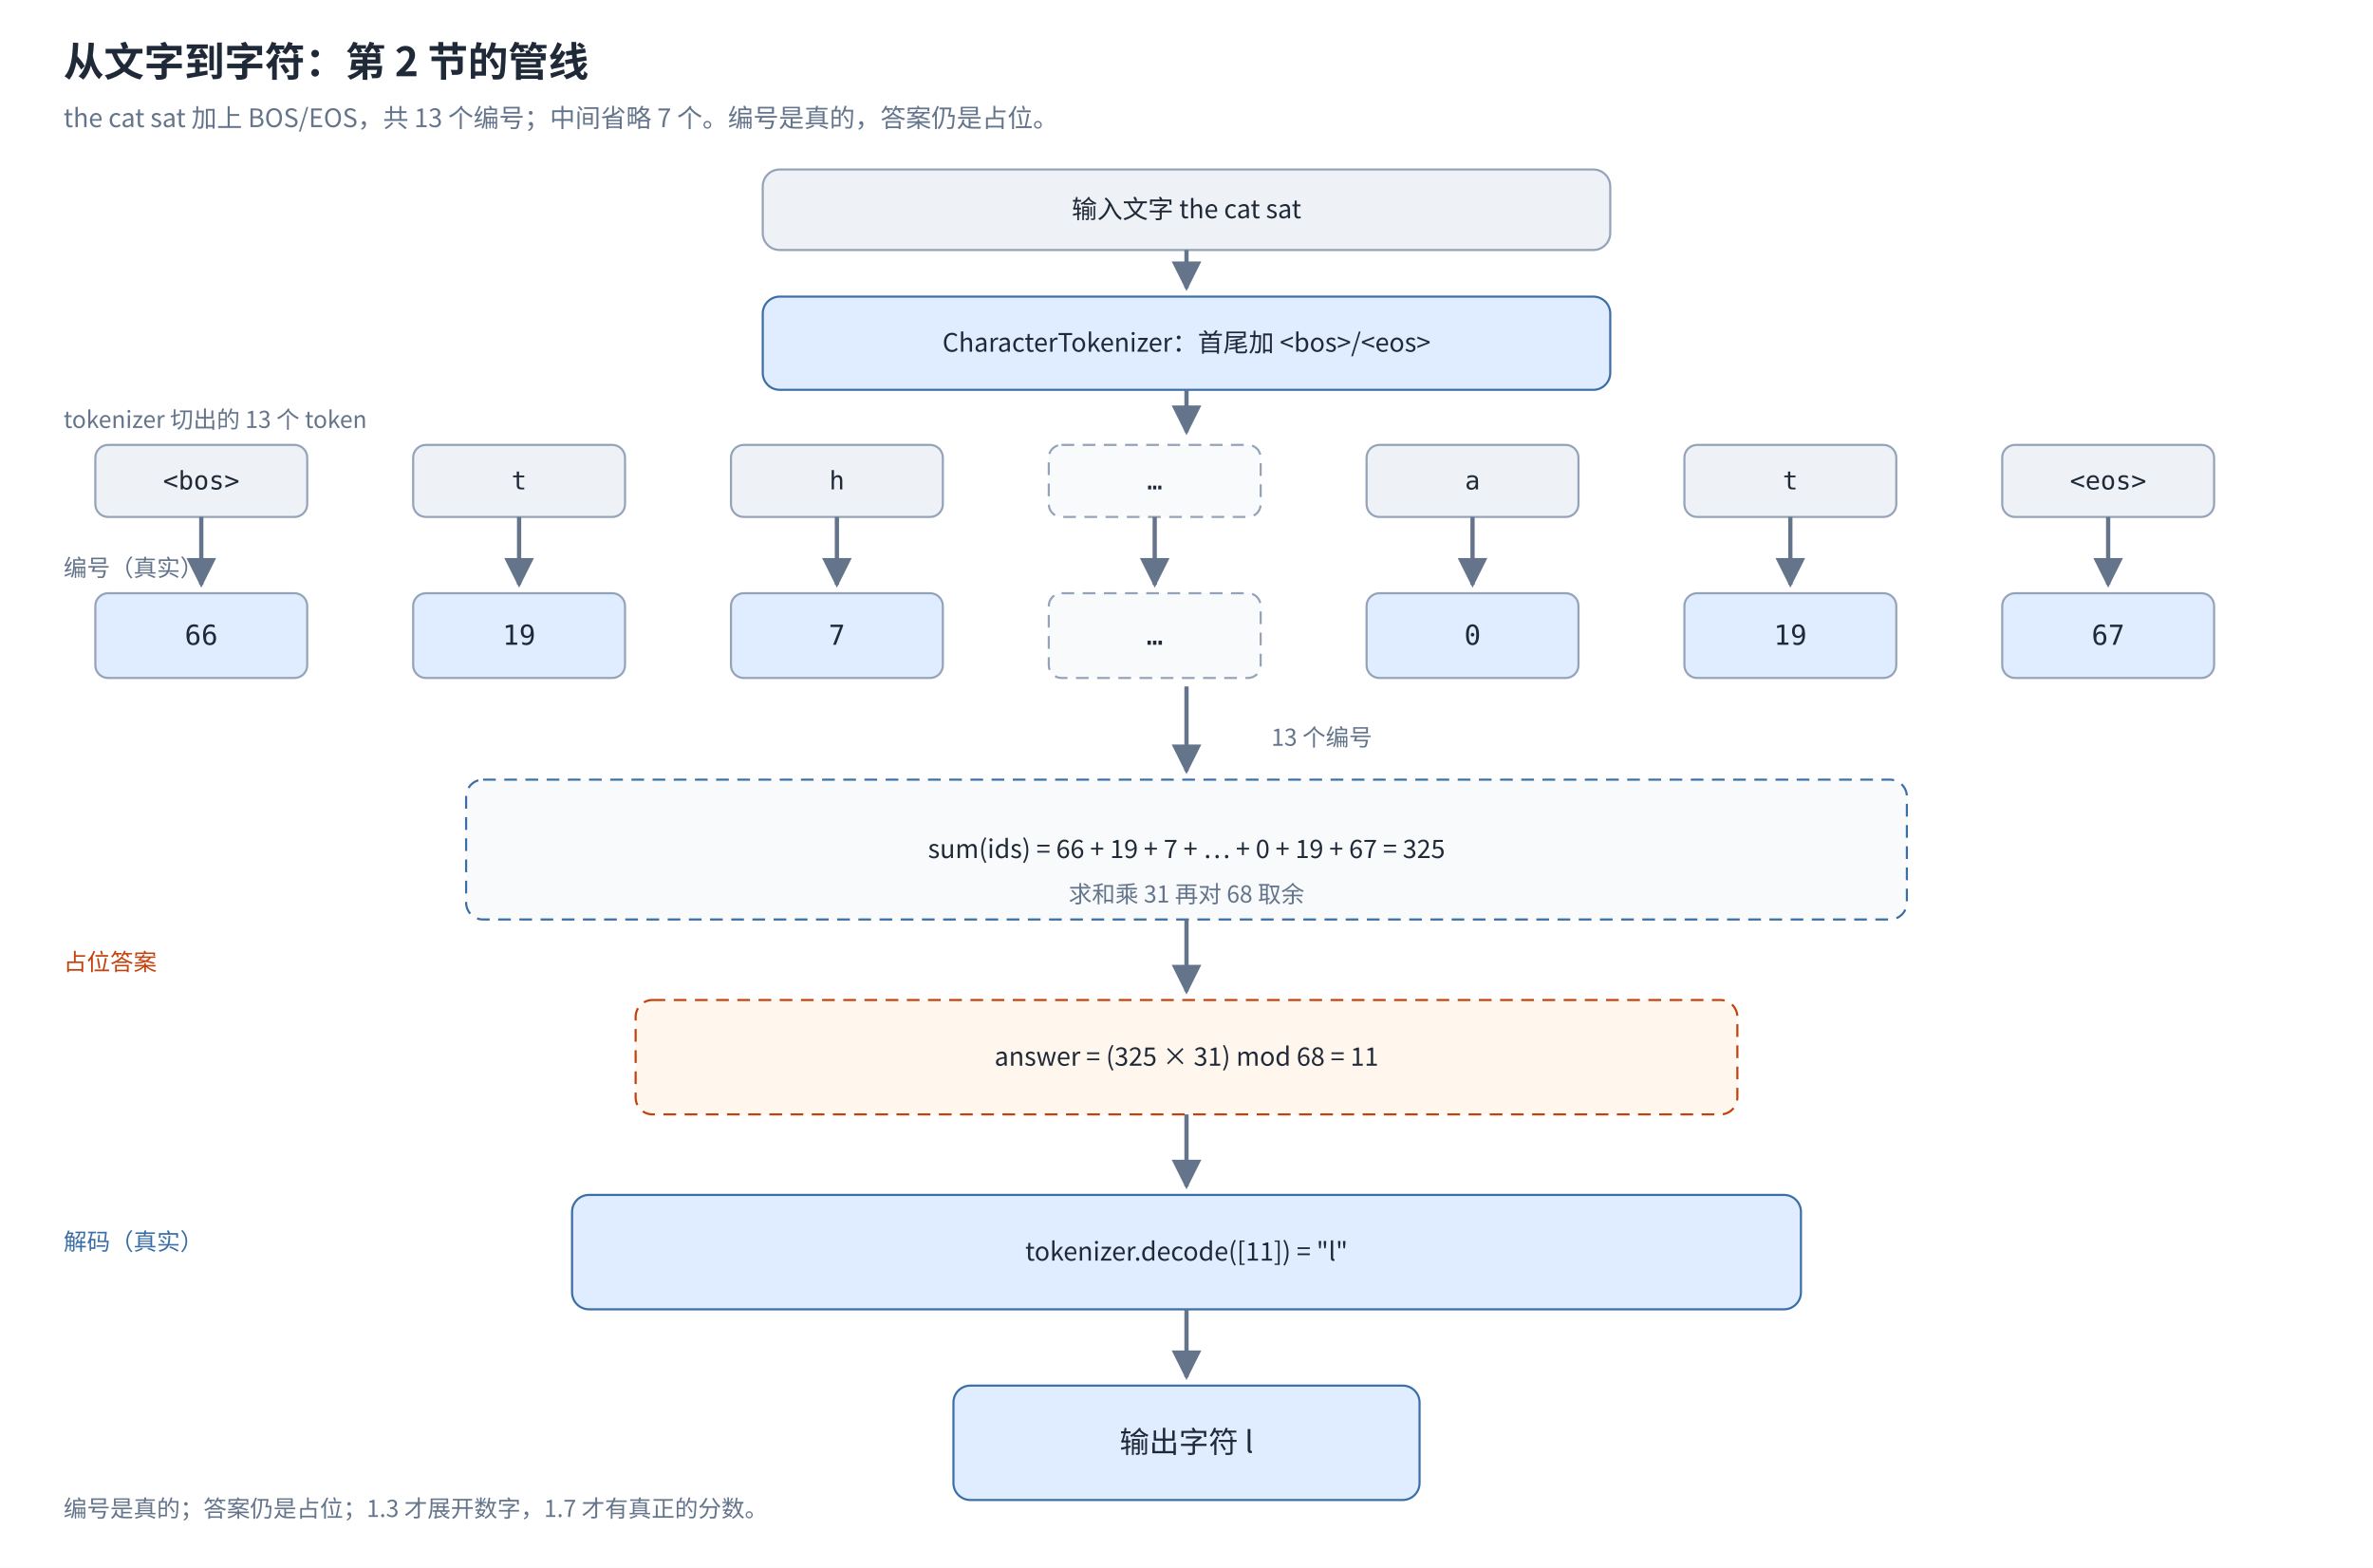
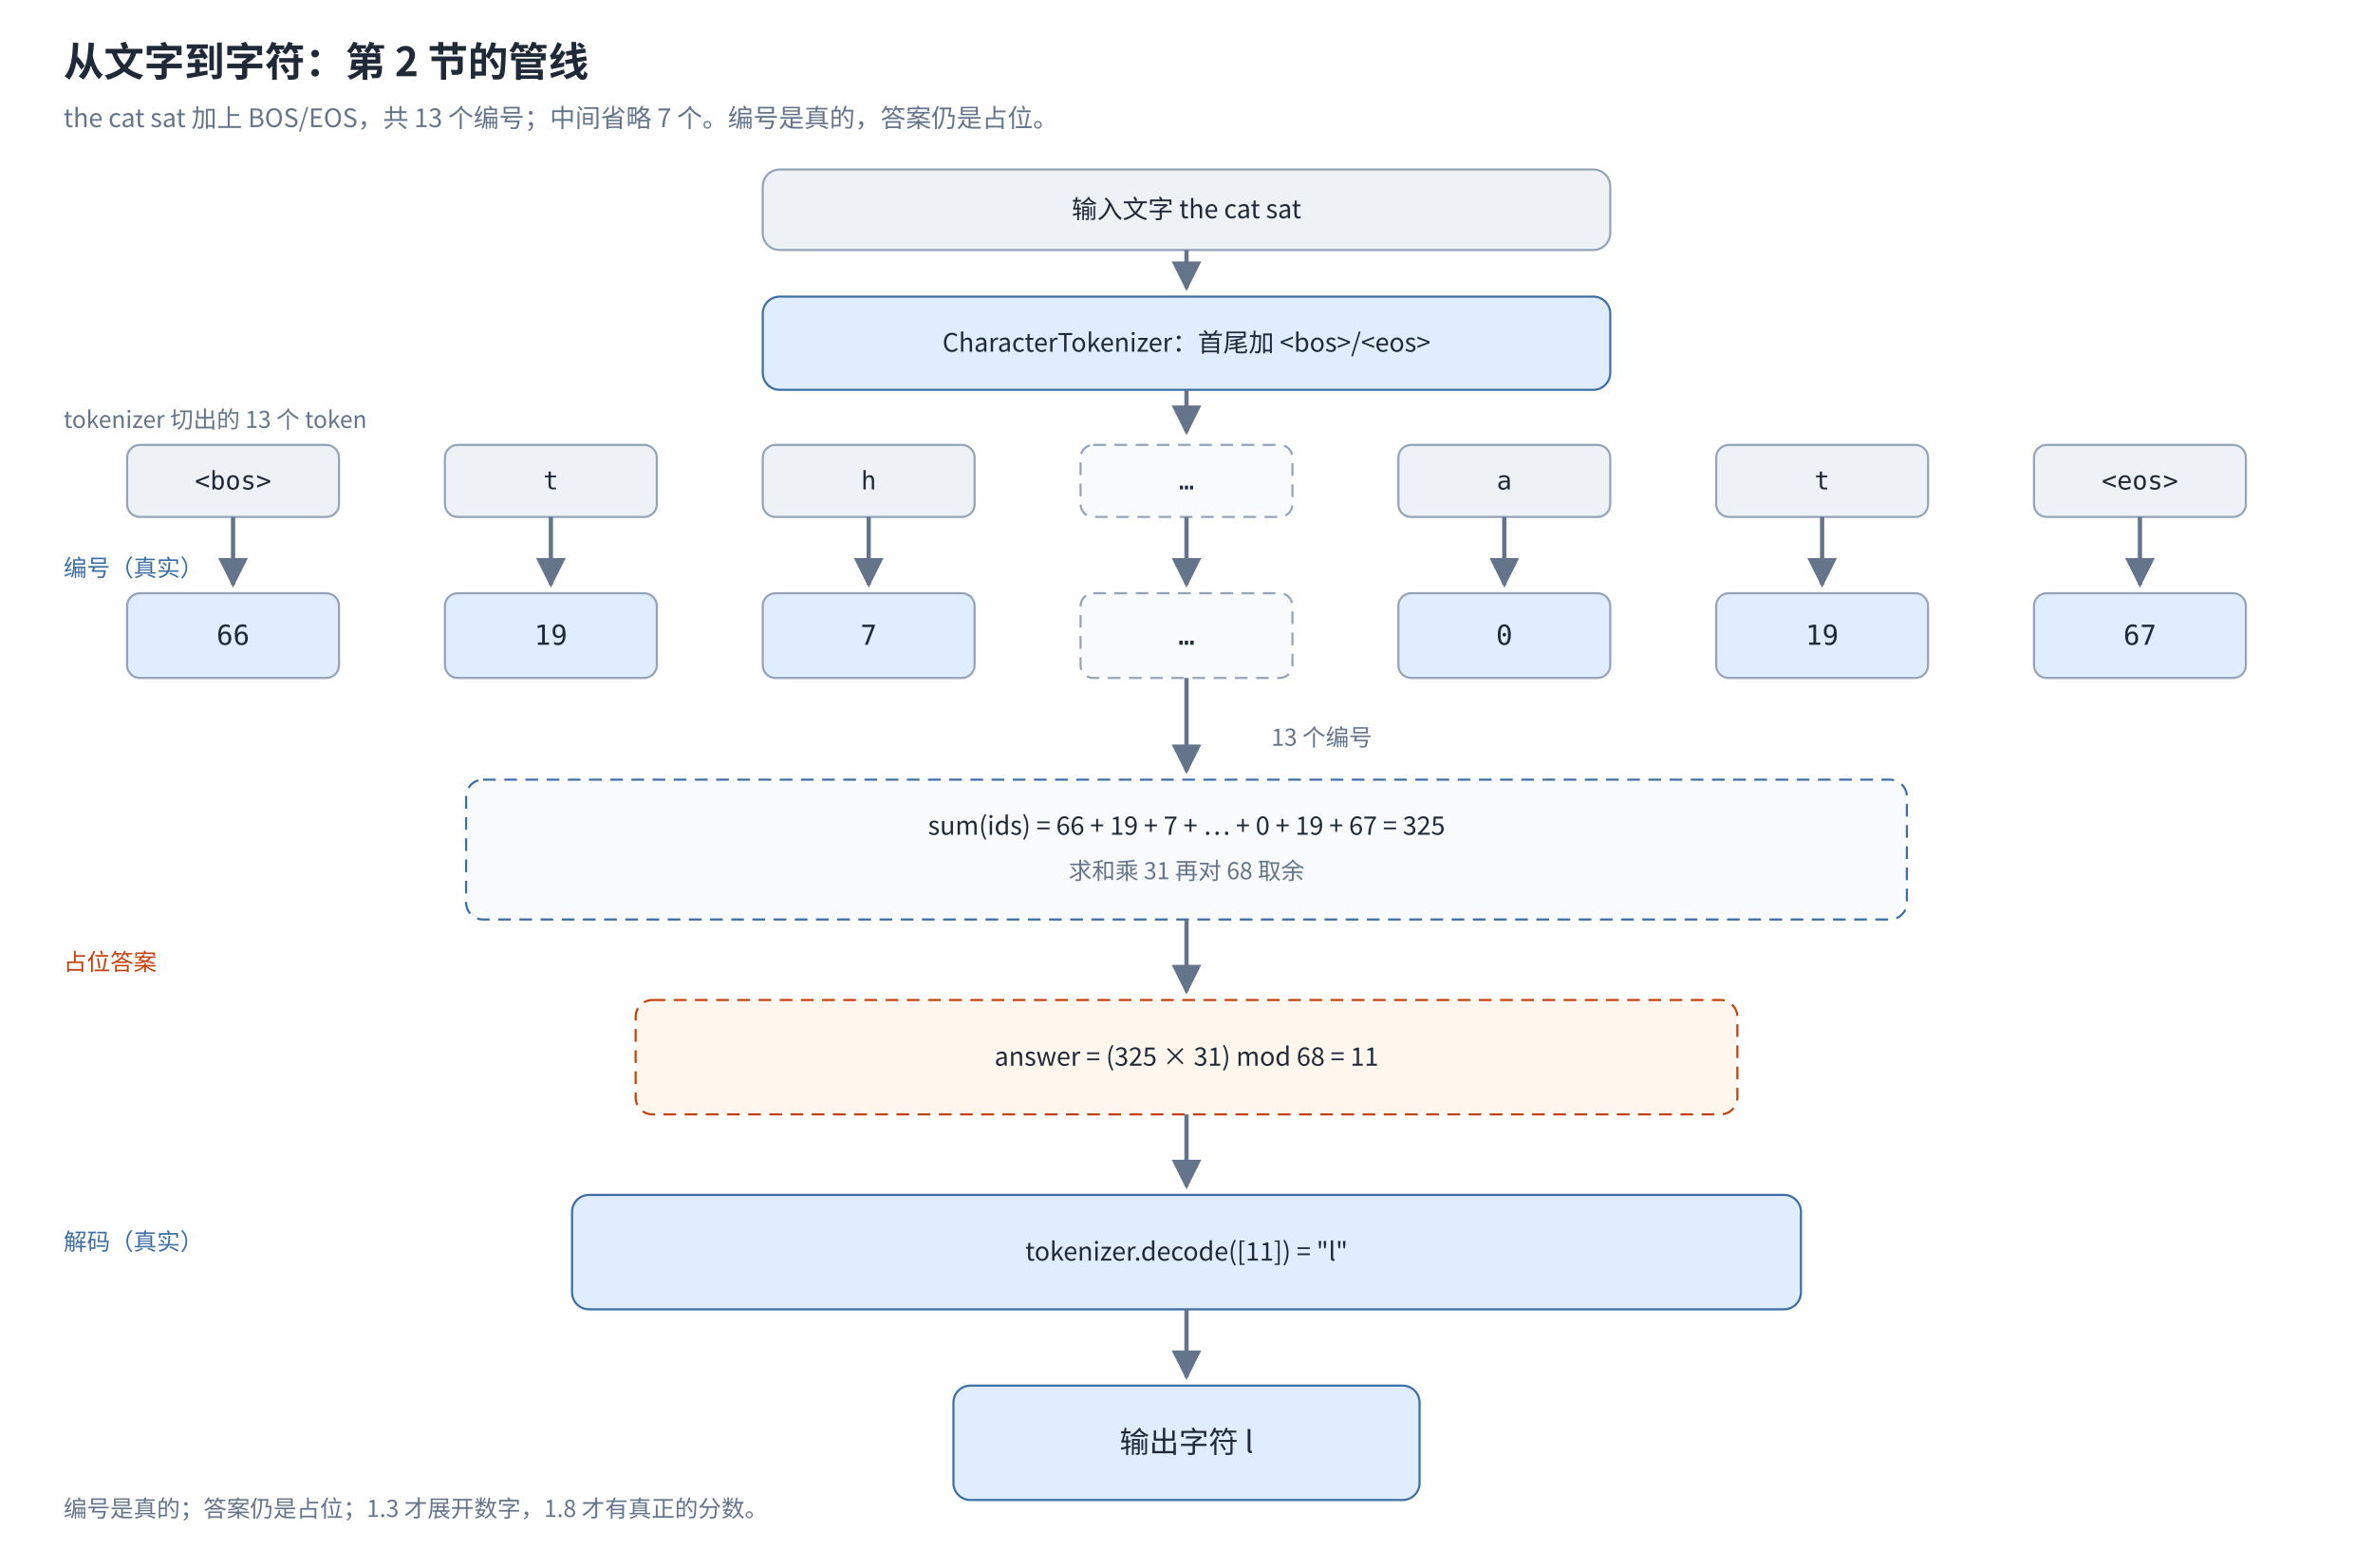
<svg xmlns="http://www.w3.org/2000/svg" viewBox="0 0 1120 740" role="img" aria-labelledby="title desc">
  <rect width="1120" height="740" fill="#ffffff" />
  <text x="30" y="36" font-family="system-ui, 'Noto Sans CJK SC', sans-serif" font-size="19" font-weight="600" fill="#1f2937">从文字到字符：第 2 节的管线</text>
  <text x="30" y="60" font-family="system-ui, 'Noto Sans CJK SC', sans-serif" font-size="12" fill="#64748b">the cat sat 加上 BOS/EOS，共 13 个编号；中间省略 7 个。编号是真的，答案仍是占位。</text>
  <rect x="360" y="80" width="400" height="38" rx="8" fill="#eef2f7" stroke="#94a3b8" />
  <text x="560.0" y="103.0" text-anchor="middle" font-family="system-ui, 'Noto Sans CJK SC', sans-serif" font-size="12" fill="#1f2937">输入文字 the cat sat</text>
  <line x1="560" y1="118" x2="560" y2="136" stroke="#64748b" stroke-width="2" marker-end="url(#arrow)" />
  <rect x="360" y="140" width="400" height="44" rx="8" fill="#e0ecff" stroke="#3b6ea5" />
  <text x="560.0" y="166.0" text-anchor="middle" font-family="system-ui, 'Noto Sans CJK SC', sans-serif" font-size="12" fill="#1f2937">CharacterTokenizer：首尾加 &lt;bos&gt;/&lt;eos&gt;</text>
  <line x1="560" y1="184" x2="560" y2="204" stroke="#64748b" stroke-width="2" marker-end="url(#arrow)" />
  <text x="30" y="202" font-family="system-ui, 'Noto Sans CJK SC', sans-serif" font-size="11" fill="#64748b">tokenizer 切出的 13 个 token</text>
-   <rect x="45" y="210" width="100" height="34" rx="6" fill="#eef2f7" stroke="#94a3b8" />
-   <text x="95.0" y="231.0" text-anchor="middle" font-family="ui-monospace, monospace" font-size="12" fill="#1f2937">&lt;bos&gt;</text>
-   <line x1="95" y1="244" x2="95" y2="276" stroke="#64748b" stroke-width="2" marker-end="url(#arrow)" />
-   <rect x="45" y="280" width="100" height="40" rx="6" fill="#e0ecff" stroke="#94a3b8" />
-   <text x="95.0" y="304.333" text-anchor="middle" font-family="ui-monospace, monospace" font-size="13" fill="#1f2937">66</text>
-   <rect x="195" y="210" width="100" height="34" rx="6" fill="#eef2f7" stroke="#94a3b8" />
-   <text x="245.0" y="231.0" text-anchor="middle" font-family="ui-monospace, monospace" font-size="12" fill="#1f2937">t</text>
-   <line x1="245" y1="244" x2="245" y2="276" stroke="#64748b" stroke-width="2" marker-end="url(#arrow)" />
-   <rect x="195" y="280" width="100" height="40" rx="6" fill="#e0ecff" stroke="#94a3b8" />
-   <text x="245.0" y="304.333" text-anchor="middle" font-family="ui-monospace, monospace" font-size="13" fill="#1f2937">19</text>
-   <rect x="345" y="210" width="100" height="34" rx="6" fill="#eef2f7" stroke="#94a3b8" />
-   <text x="395.0" y="231.0" text-anchor="middle" font-family="ui-monospace, monospace" font-size="12" fill="#1f2937">h</text>
-   <line x1="395" y1="244" x2="395" y2="276" stroke="#64748b" stroke-width="2" marker-end="url(#arrow)" />
-   <rect x="345" y="280" width="100" height="40" rx="6" fill="#e0ecff" stroke="#94a3b8" />
-   <text x="395.0" y="304.333" text-anchor="middle" font-family="ui-monospace, monospace" font-size="13" fill="#1f2937">7</text>
-   <rect x="495" y="210" width="100" height="34" rx="6" fill="#f8fafc" stroke="#94a3b8" stroke-dasharray="6 4" />
-   <text x="545.0" y="231.0" text-anchor="middle" font-family="ui-monospace, monospace" font-size="12" fill="#1f2937">…</text>
-   <line x1="545" y1="244" x2="545" y2="276" stroke="#64748b" stroke-width="2" marker-end="url(#arrow)" />
-   <rect x="495" y="280" width="100" height="40" rx="6" fill="#f8fafc" stroke="#94a3b8" stroke-dasharray="6 4" />
-   <text x="545.0" y="304.333" text-anchor="middle" font-family="ui-monospace, monospace" font-size="13" fill="#1f2937">…</text>
-   <rect x="645" y="210" width="100" height="34" rx="6" fill="#eef2f7" stroke="#94a3b8" />
-   <text x="695.0" y="231.0" text-anchor="middle" font-family="ui-monospace, monospace" font-size="12" fill="#1f2937">a</text>
-   <line x1="695" y1="244" x2="695" y2="276" stroke="#64748b" stroke-width="2" marker-end="url(#arrow)" />
-   <rect x="645" y="280" width="100" height="40" rx="6" fill="#e0ecff" stroke="#94a3b8" />
-   <text x="695.0" y="304.333" text-anchor="middle" font-family="ui-monospace, monospace" font-size="13" fill="#1f2937">0</text>
-   <rect x="795" y="210" width="100" height="34" rx="6" fill="#eef2f7" stroke="#94a3b8" />
-   <text x="845.0" y="231.0" text-anchor="middle" font-family="ui-monospace, monospace" font-size="12" fill="#1f2937">t</text>
-   <line x1="845" y1="244" x2="845" y2="276" stroke="#64748b" stroke-width="2" marker-end="url(#arrow)" />
-   <rect x="795" y="280" width="100" height="40" rx="6" fill="#e0ecff" stroke="#94a3b8" />
-   <text x="845.0" y="304.333" text-anchor="middle" font-family="ui-monospace, monospace" font-size="13" fill="#1f2937">19</text>
-   <rect x="945" y="210" width="100" height="34" rx="6" fill="#eef2f7" stroke="#94a3b8" />
-   <text x="995.0" y="231.0" text-anchor="middle" font-family="ui-monospace, monospace" font-size="12" fill="#1f2937">&lt;eos&gt;</text>
-   <line x1="995" y1="244" x2="995" y2="276" stroke="#64748b" stroke-width="2" marker-end="url(#arrow)" />
-   <rect x="945" y="280" width="100" height="40" rx="6" fill="#e0ecff" stroke="#94a3b8" />
-   <text x="995.0" y="304.333" text-anchor="middle" font-family="ui-monospace, monospace" font-size="13" fill="#1f2937">67</text>
-   <text x="30" y="272" font-family="system-ui, 'Noto Sans CJK SC', sans-serif" font-size="11" fill="#64748b">编号（真实）</text>
+   <rect x="60" y="210" width="100" height="34" rx="6" fill="#eef2f7" stroke="#94a3b8" />
+   <text x="110.0" y="231.0" text-anchor="middle" font-family="ui-monospace, monospace" font-size="12" fill="#1f2937">&lt;bos&gt;</text>
+   <line x1="110" y1="244" x2="110" y2="276" stroke="#64748b" stroke-width="2" marker-end="url(#arrow)" />
+   <rect x="60" y="280" width="100" height="40" rx="6" fill="#e0ecff" stroke="#94a3b8" />
+   <text x="110.0" y="304.333" text-anchor="middle" font-family="ui-monospace, monospace" font-size="13" fill="#1f2937">66</text>
+   <rect x="210" y="210" width="100" height="34" rx="6" fill="#eef2f7" stroke="#94a3b8" />
+   <text x="260.0" y="231.0" text-anchor="middle" font-family="ui-monospace, monospace" font-size="12" fill="#1f2937">t</text>
+   <line x1="260" y1="244" x2="260" y2="276" stroke="#64748b" stroke-width="2" marker-end="url(#arrow)" />
+   <rect x="210" y="280" width="100" height="40" rx="6" fill="#e0ecff" stroke="#94a3b8" />
+   <text x="260.0" y="304.333" text-anchor="middle" font-family="ui-monospace, monospace" font-size="13" fill="#1f2937">19</text>
+   <rect x="360" y="210" width="100" height="34" rx="6" fill="#eef2f7" stroke="#94a3b8" />
+   <text x="410.0" y="231.0" text-anchor="middle" font-family="ui-monospace, monospace" font-size="12" fill="#1f2937">h</text>
+   <line x1="410" y1="244" x2="410" y2="276" stroke="#64748b" stroke-width="2" marker-end="url(#arrow)" />
+   <rect x="360" y="280" width="100" height="40" rx="6" fill="#e0ecff" stroke="#94a3b8" />
+   <text x="410.0" y="304.333" text-anchor="middle" font-family="ui-monospace, monospace" font-size="13" fill="#1f2937">7</text>
+   <rect x="510" y="210" width="100" height="34" rx="6" fill="#f8fafc" stroke="#94a3b8" stroke-dasharray="6 4" />
+   <text x="560.0" y="231.0" text-anchor="middle" font-family="ui-monospace, monospace" font-size="12" fill="#1f2937">…</text>
+   <line x1="560" y1="244" x2="560" y2="276" stroke="#64748b" stroke-width="2" marker-end="url(#arrow)" />
+   <rect x="510" y="280" width="100" height="40" rx="6" fill="#f8fafc" stroke="#94a3b8" stroke-dasharray="6 4" />
+   <text x="560.0" y="304.333" text-anchor="middle" font-family="ui-monospace, monospace" font-size="13" fill="#1f2937">…</text>
+   <rect x="660" y="210" width="100" height="34" rx="6" fill="#eef2f7" stroke="#94a3b8" />
+   <text x="710.0" y="231.0" text-anchor="middle" font-family="ui-monospace, monospace" font-size="12" fill="#1f2937">a</text>
+   <line x1="710" y1="244" x2="710" y2="276" stroke="#64748b" stroke-width="2" marker-end="url(#arrow)" />
+   <rect x="660" y="280" width="100" height="40" rx="6" fill="#e0ecff" stroke="#94a3b8" />
+   <text x="710.0" y="304.333" text-anchor="middle" font-family="ui-monospace, monospace" font-size="13" fill="#1f2937">0</text>
+   <rect x="810" y="210" width="100" height="34" rx="6" fill="#eef2f7" stroke="#94a3b8" />
+   <text x="860.0" y="231.0" text-anchor="middle" font-family="ui-monospace, monospace" font-size="12" fill="#1f2937">t</text>
+   <line x1="860" y1="244" x2="860" y2="276" stroke="#64748b" stroke-width="2" marker-end="url(#arrow)" />
+   <rect x="810" y="280" width="100" height="40" rx="6" fill="#e0ecff" stroke="#94a3b8" />
+   <text x="860.0" y="304.333" text-anchor="middle" font-family="ui-monospace, monospace" font-size="13" fill="#1f2937">19</text>
+   <rect x="960" y="210" width="100" height="34" rx="6" fill="#eef2f7" stroke="#94a3b8" />
+   <text x="1010.0" y="231.0" text-anchor="middle" font-family="ui-monospace, monospace" font-size="12" fill="#1f2937">&lt;eos&gt;</text>
+   <line x1="1010" y1="244" x2="1010" y2="276" stroke="#64748b" stroke-width="2" marker-end="url(#arrow)" />
+   <rect x="960" y="280" width="100" height="40" rx="6" fill="#e0ecff" stroke="#94a3b8" />
+   <text x="1010.0" y="304.333" text-anchor="middle" font-family="ui-monospace, monospace" font-size="13" fill="#1f2937">67</text>
+   <text x="30" y="272" font-family="system-ui, 'Noto Sans CJK SC', sans-serif" font-size="11" fill="#3b6ea5">编号（真实）</text>
  <text x="600" y="352" font-family="system-ui, 'Noto Sans CJK SC', sans-serif" font-size="11" fill="#64748b">13 个编号</text>
-   <line x1="560" y1="324" x2="560" y2="364" stroke="#64748b" stroke-width="2" marker-end="url(#arrow)" />
+   <line x1="560" y1="320" x2="560" y2="364" stroke="#64748b" stroke-width="2" marker-end="url(#arrow)" />
  <rect x="220" y="368" width="680" height="66" rx="8" fill="#f8fafc" stroke="#3b6ea5" stroke-dasharray="6 4" />
-   <text x="560.0" y="405.0" text-anchor="middle" font-family="system-ui, 'Noto Sans CJK SC', sans-serif" font-size="12" fill="#1f2937">sum(ids) = 66 + 19 + 7 + … + 0 + 19 + 67 = 325</text>
-   <text x="560" y="426" text-anchor="middle" font-family="system-ui, 'Noto Sans CJK SC', sans-serif" font-size="11" fill="#64748b">求和乘 31 再对 68 取余</text>
+   <text x="560.0" y="394.0" text-anchor="middle" font-family="system-ui, 'Noto Sans CJK SC', sans-serif" font-size="12" fill="#1f2937">sum(ids) = 66 + 19 + 7 + … + 0 + 19 + 67 = 325</text>
+   <text x="560" y="415" text-anchor="middle" font-family="system-ui, 'Noto Sans CJK SC', sans-serif" font-size="11" fill="#64748b">求和乘 31 再对 68 取余</text>
  <line x1="560" y1="434" x2="560" y2="468" stroke="#64748b" stroke-width="2" marker-end="url(#arrow)" />
  <rect x="300" y="472" width="520" height="54" rx="8" fill="#fff7ed" stroke="#c2410c" stroke-dasharray="6 4" />
  <text x="560.0" y="503.0" text-anchor="middle" font-family="system-ui, 'Noto Sans CJK SC', sans-serif" font-size="12" fill="#1f2937">answer = (325 × 31) mod 68 = 11</text>
  <text x="30" y="458" font-family="system-ui, 'Noto Sans CJK SC', sans-serif" font-size="11" fill="#c2410c">占位答案</text>
  <line x1="560" y1="526" x2="560" y2="560" stroke="#64748b" stroke-width="2" marker-end="url(#arrow)" />
  <rect x="270" y="564" width="580" height="54" rx="8" fill="#e0ecff" stroke="#3b6ea5" />
  <text x="560.0" y="595.0" text-anchor="middle" font-family="system-ui, 'Noto Sans CJK SC', sans-serif" font-size="12" fill="#1f2937">tokenizer.decode([11]) = "l"</text>
  <text x="30" y="590" font-family="system-ui, 'Noto Sans CJK SC', sans-serif" font-size="11" fill="#3b6ea5">解码（真实）</text>
  <line x1="560" y1="618" x2="560" y2="650" stroke="#64748b" stroke-width="2" marker-end="url(#arrow)" />
  <rect x="450" y="654" width="220" height="54" rx="8" fill="#e0ecff" stroke="#3b6ea5" />
  <text x="560.0" y="685.667" text-anchor="middle" font-family="system-ui, 'Noto Sans CJK SC', sans-serif" font-size="14" fill="#1f2937">输出字符 l</text>
-   <text x="30" y="716" font-family="system-ui, 'Noto Sans CJK SC', sans-serif" font-size="11" fill="#64748b">编号是真的；答案仍是占位；1.3 才展开数字，1.7 才有真正的分数。</text>
+   <text x="30" y="716" font-family="system-ui, 'Noto Sans CJK SC', sans-serif" font-size="11" fill="#64748b">编号是真的；答案仍是占位；1.3 才展开数字，1.8 才有真正的分数。</text>
  <defs>
    <marker id="arrow" viewBox="0 0 10 10" refX="9" refY="5" markerWidth="7" markerHeight="7" orient="auto-start-reverse">
      <path d="M 0 0 L 10 5 L 0 10 z" fill="#64748b" />
    </marker>
  </defs>
</svg>
